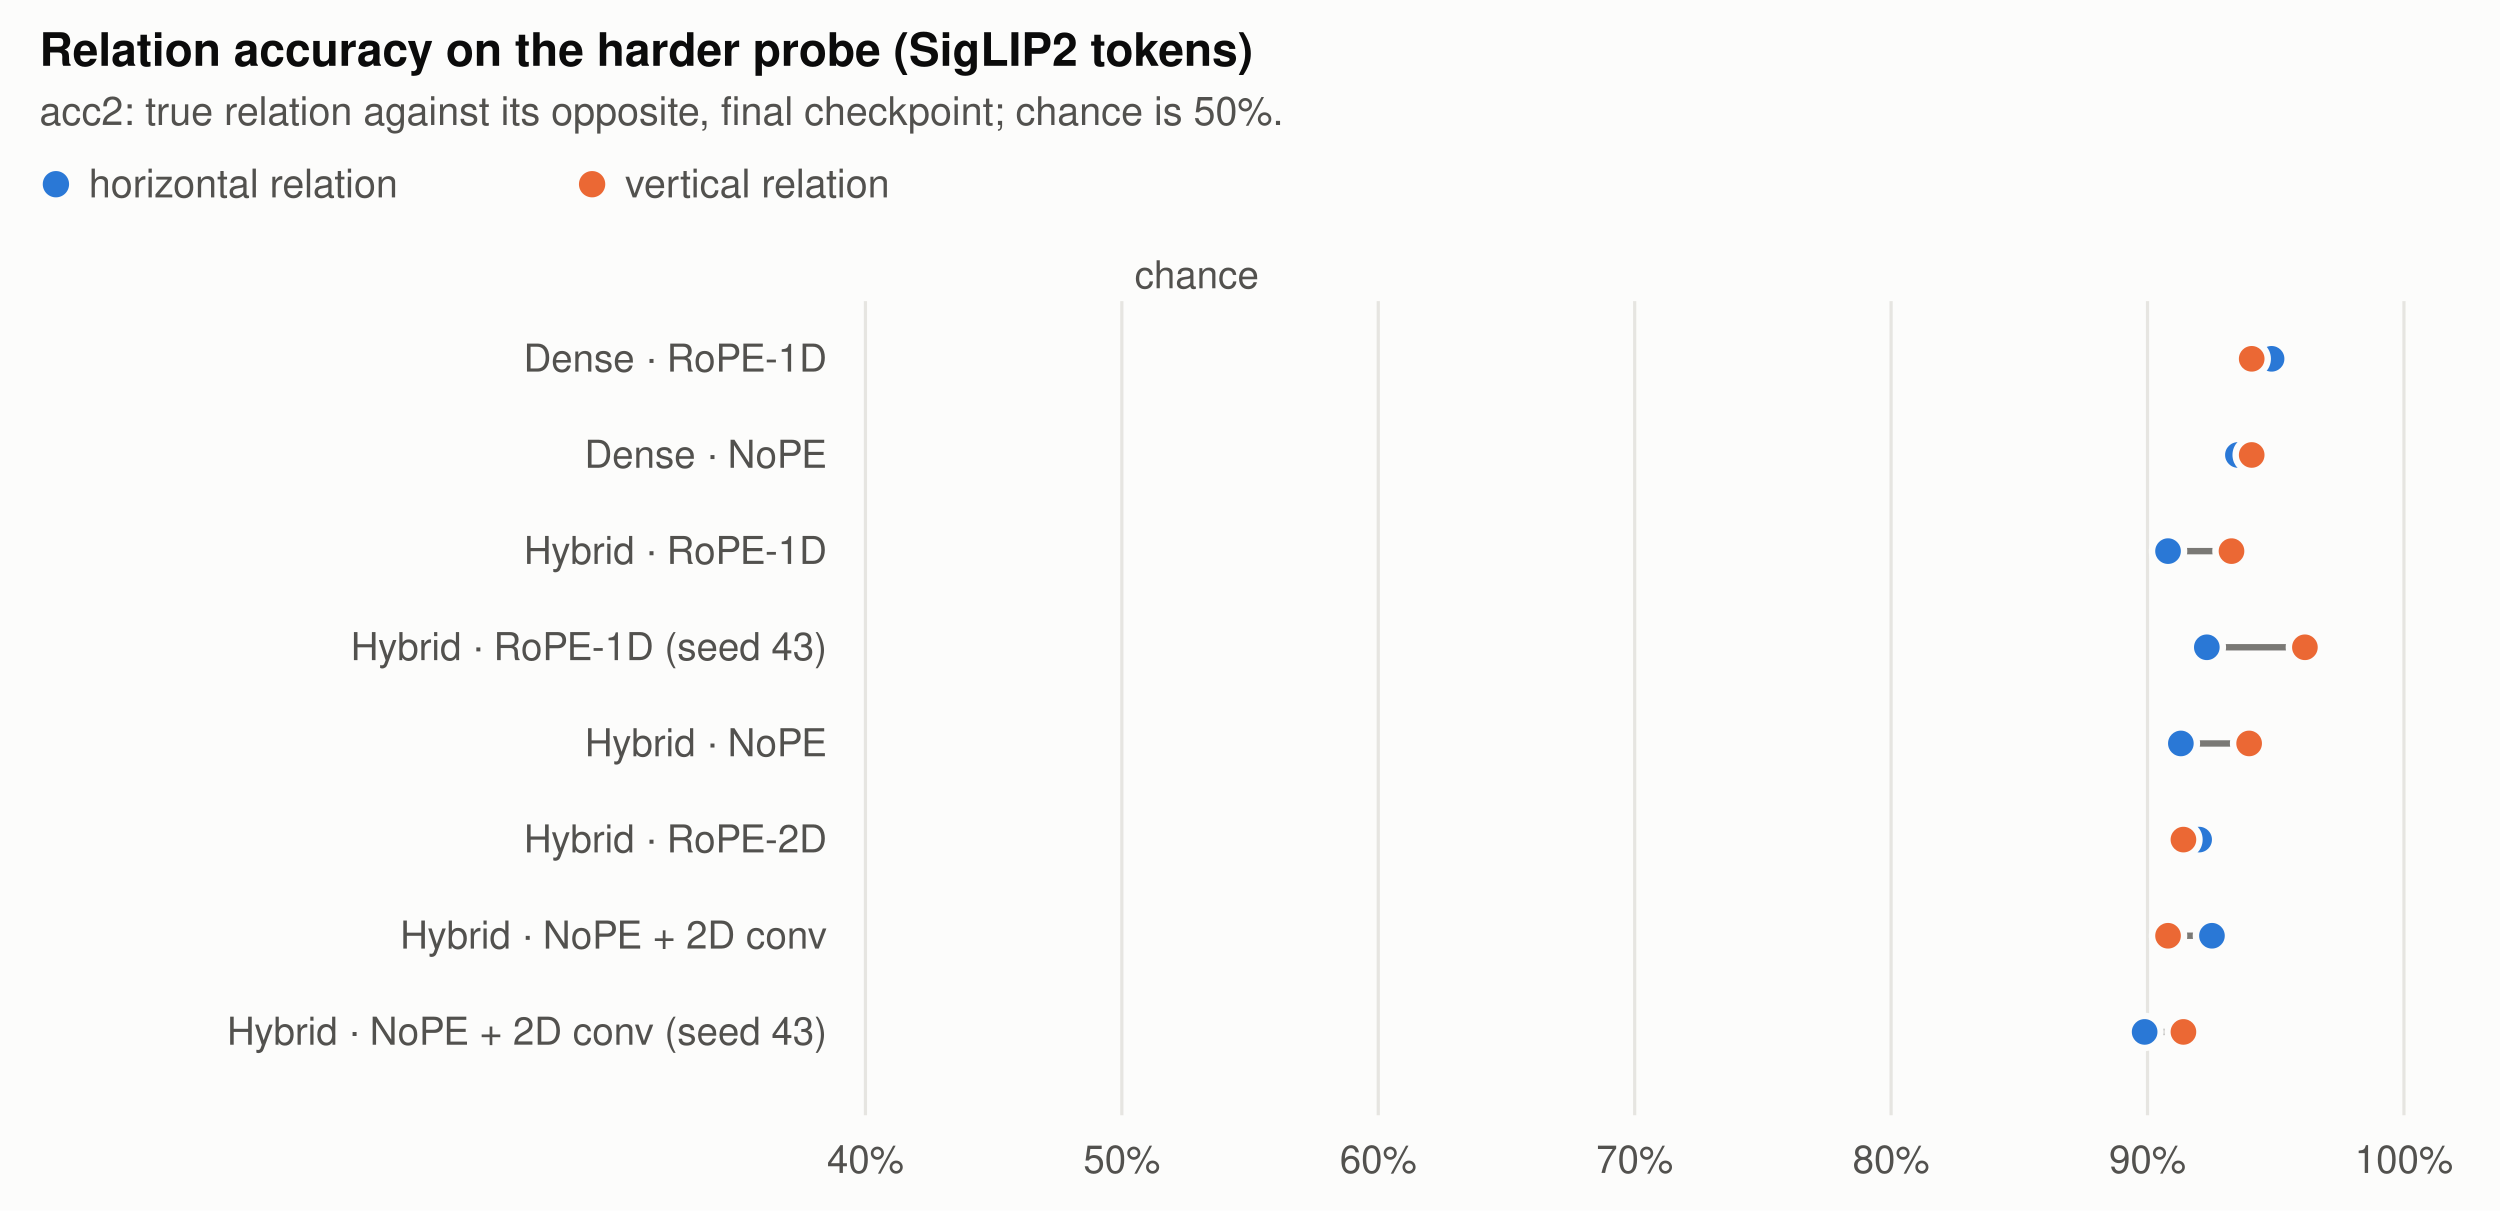
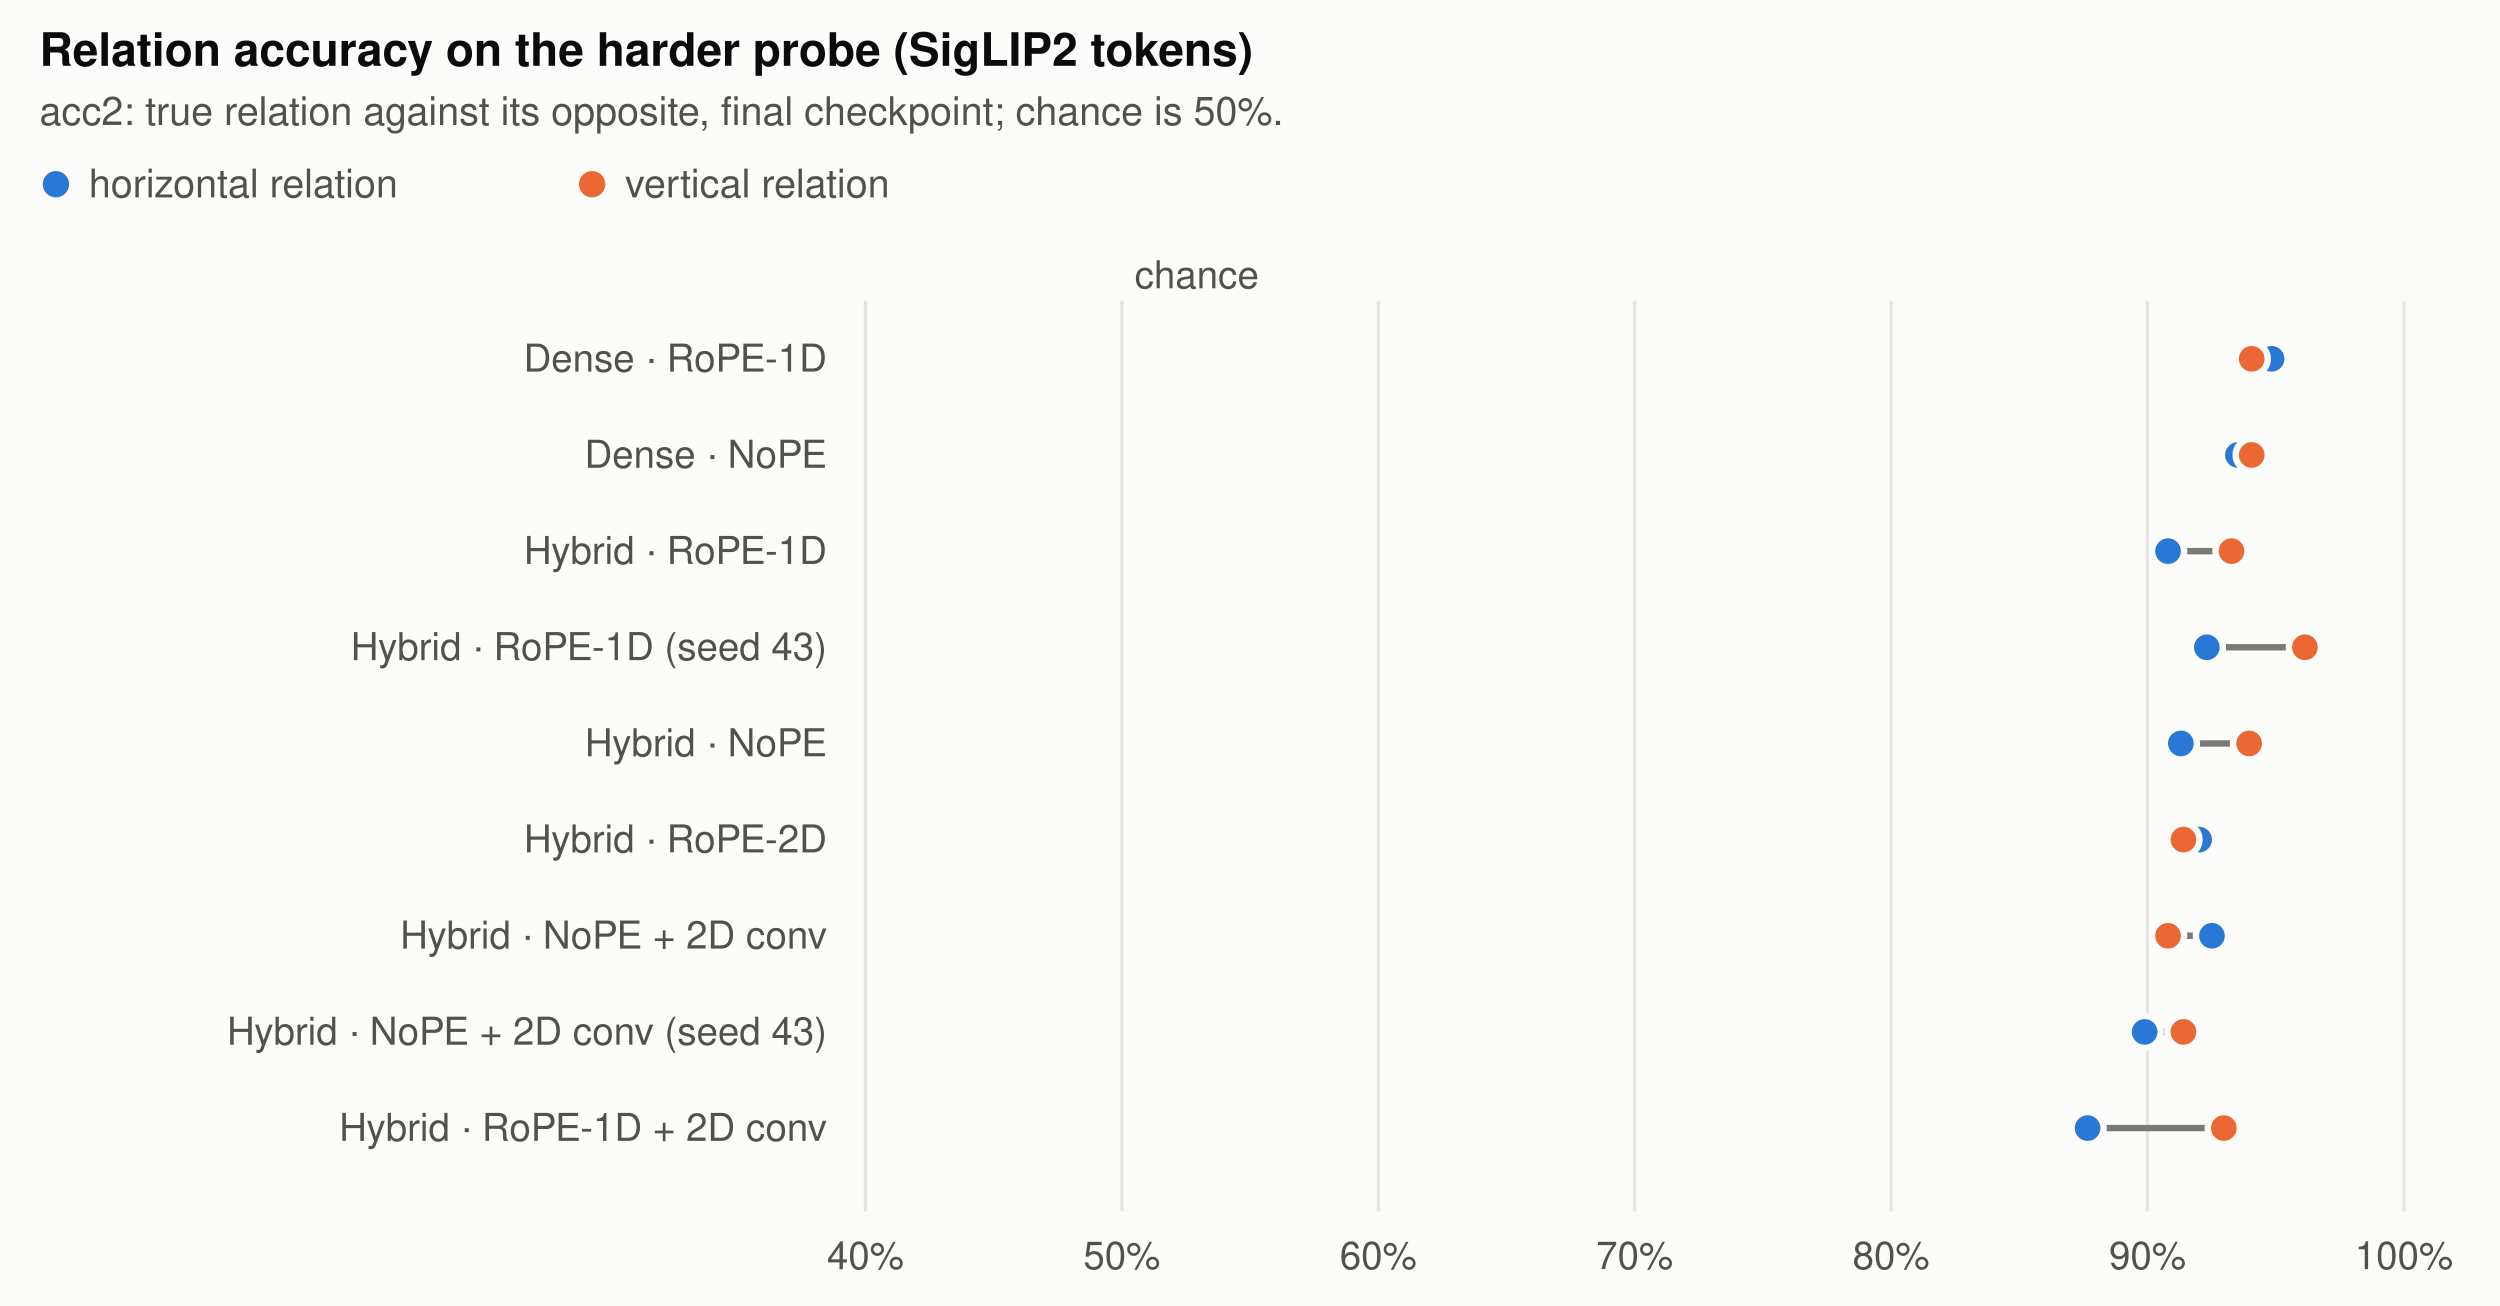
- <svg xmlns="http://www.w3.org/2000/svg" viewBox="0 0 760 368" role="img" aria-label="Relation accuracy on the harder probe (SigLIP2 tokens)">
+ <svg xmlns="http://www.w3.org/2000/svg" viewBox="0 0 760 397" role="img" aria-label="Relation accuracy on the harder probe (SigLIP2 tokens)">
  <style>text{font-family:-apple-system,'Segoe UI',Helvetica,Arial,sans-serif}.grid{stroke:#e6e5e1;stroke-width:1}.tick,.row,.end,.key{fill:#52514e;font-size:12px}.title{fill:#0b0b0b;font-size:14px;font-weight:600}.sub{fill:#52514e;font-size:12px}.link{stroke:#7a7975;stroke-width:2;stroke-linecap:round}.dot{stroke:#fcfcfb;stroke-width:2}.s1,.c1{fill:#2a78d6}.s2,.c2{fill:#eb6834}.c3{fill:#1baf7a}.c4{fill:#eda100}.line{fill:none;stroke-width:2;stroke-linejoin:round;stroke-linecap:round}path.c1{stroke:#2a78d6}path.c2{stroke:#eb6834}path.c3{stroke:#1baf7a}path.c4{stroke:#eda100}</style>
  <rect width="100%" height="100%" fill="#fcfcfb" />
  <text class="title" x="12" y="20">Relation accuracy on the harder probe (SigLIP2 tokens)</text>
  <text class="sub" x="12" y="38">acc2: true relation against its opposite, final checkpoint; chance is 50%.</text>
  <circle class="dot s1" cx="17" cy="56" r="5" />
  <text class="key" x="27" y="60">horizontal relation</text>
  <circle class="dot s2" cx="180" cy="56" r="5" />
  <text class="key" x="190" y="60">vertical relation</text>
  <g transform="translate(0,74) scale(0.9744)">
-     <line class="grid" x1="270.0" x2="270.0" y1="18" y2="272" />
-     <text class="tick" x="270.0" y="290" text-anchor="middle">40%</text>
-     <line class="grid" x1="350.0" x2="350.0" y1="18" y2="272" />
-     <text class="tick" x="350.0" y="290" text-anchor="middle">50%</text>
-     <line class="grid" x1="430.0" x2="430.0" y1="18" y2="272" />
-     <text class="tick" x="430.0" y="290" text-anchor="middle">60%</text>
-     <line class="grid" x1="510.0" x2="510.0" y1="18" y2="272" />
-     <text class="tick" x="510.0" y="290" text-anchor="middle">70%</text>
-     <line class="grid" x1="590.0" x2="590.0" y1="18" y2="272" />
-     <text class="tick" x="590.0" y="290" text-anchor="middle">80%</text>
-     <line class="grid" x1="670.0" x2="670.0" y1="18" y2="272" />
-     <text class="tick" x="670.0" y="290" text-anchor="middle">90%</text>
-     <line class="grid" x1="750.0" x2="750.0" y1="18" y2="272" />
-     <text class="tick" x="750.0" y="290" text-anchor="middle">100%</text>
+     <line class="grid" x1="270.0" x2="270.0" y1="18" y2="302" />
+     <text class="tick" x="270.0" y="320" text-anchor="middle">40%</text>
+     <line class="grid" x1="350.0" x2="350.0" y1="18" y2="302" />
+     <text class="tick" x="350.0" y="320" text-anchor="middle">50%</text>
+     <line class="grid" x1="430.0" x2="430.0" y1="18" y2="302" />
+     <text class="tick" x="430.0" y="320" text-anchor="middle">60%</text>
+     <line class="grid" x1="510.0" x2="510.0" y1="18" y2="302" />
+     <text class="tick" x="510.0" y="320" text-anchor="middle">70%</text>
+     <line class="grid" x1="590.0" x2="590.0" y1="18" y2="302" />
+     <text class="tick" x="590.0" y="320" text-anchor="middle">80%</text>
+     <line class="grid" x1="670.0" x2="670.0" y1="18" y2="302" />
+     <text class="tick" x="670.0" y="320" text-anchor="middle">90%</text>
+     <line class="grid" x1="750.0" x2="750.0" y1="18" y2="302" />
+     <text class="tick" x="750.0" y="320" text-anchor="middle">100%</text>
    <text class="tick" x="354.0" y="14">chance</text>
    <text class="row" x="258" y="40" text-anchor="end">Dense · RoPE-1D</text>
    <line class="link" x1="702.5" x2="708.7" y1="36" y2="36" />
    <circle class="dot s1" cx="708.7" cy="36" r="5" />
    <circle class="dot s2" cx="702.5" cy="36" r="5" />
    <text class="row" x="258" y="70" text-anchor="end">Dense · NoPE</text>
    <line class="link" x1="698.2" x2="702.5" y1="66" y2="66" />
    <circle class="dot s1" cx="698.2" cy="66" r="5" />
    <circle class="dot s2" cx="702.5" cy="66" r="5" />
    <text class="row" x="258" y="100" text-anchor="end">Hybrid · RoPE-1D</text>
    <line class="link" x1="676.4" x2="696.2" y1="96" y2="96" />
    <circle class="dot s1" cx="676.4" cy="96" r="5" />
    <circle class="dot s2" cx="696.2" cy="96" r="5" />
    <text class="row" x="258" y="130" text-anchor="end">Hybrid · RoPE-1D (seed 43)</text>
    <line class="link" x1="688.5" x2="719.1" y1="126" y2="126" />
    <circle class="dot s1" cx="688.5" cy="126" r="5" />
    <circle class="dot s2" cx="719.1" cy="126" r="5" />
    <text class="row" x="258" y="160" text-anchor="end">Hybrid · NoPE</text>
    <line class="link" x1="680.4" x2="701.7" y1="156" y2="156" />
    <circle class="dot s1" cx="680.4" cy="156" r="5" />
    <circle class="dot s2" cx="701.7" cy="156" r="5" />
    <text class="row" x="258" y="190" text-anchor="end">Hybrid · RoPE-2D</text>
    <line class="link" x1="681.2" x2="686.1" y1="186" y2="186" />
    <circle class="dot s1" cx="686.1" cy="186" r="5" />
    <circle class="dot s2" cx="681.2" cy="186" r="5" />
    <text class="row" x="258" y="220" text-anchor="end">Hybrid · NoPE + 2D conv</text>
    <line class="link" x1="676.4" x2="690.1" y1="216" y2="216" />
    <circle class="dot s1" cx="690.1" cy="216" r="5" />
    <circle class="dot s2" cx="676.4" cy="216" r="5" />
    <text class="row" x="258" y="250" text-anchor="end">Hybrid · NoPE + 2D conv (seed 43)</text>
    <line class="link" x1="669.1" x2="681.2" y1="246" y2="246" />
    <circle class="dot s1" cx="669.1" cy="246" r="5" />
    <circle class="dot s2" cx="681.2" cy="246" r="5" />
+     <text class="row" x="258" y="280" text-anchor="end">Hybrid · RoPE-1D + 2D conv</text>
+     <line class="link" x1="651.3" x2="693.8" y1="276" y2="276" />
+     <circle class="dot s1" cx="651.3" cy="276" r="5" />
+     <circle class="dot s2" cx="693.8" cy="276" r="5" />
  </g>
</svg>
